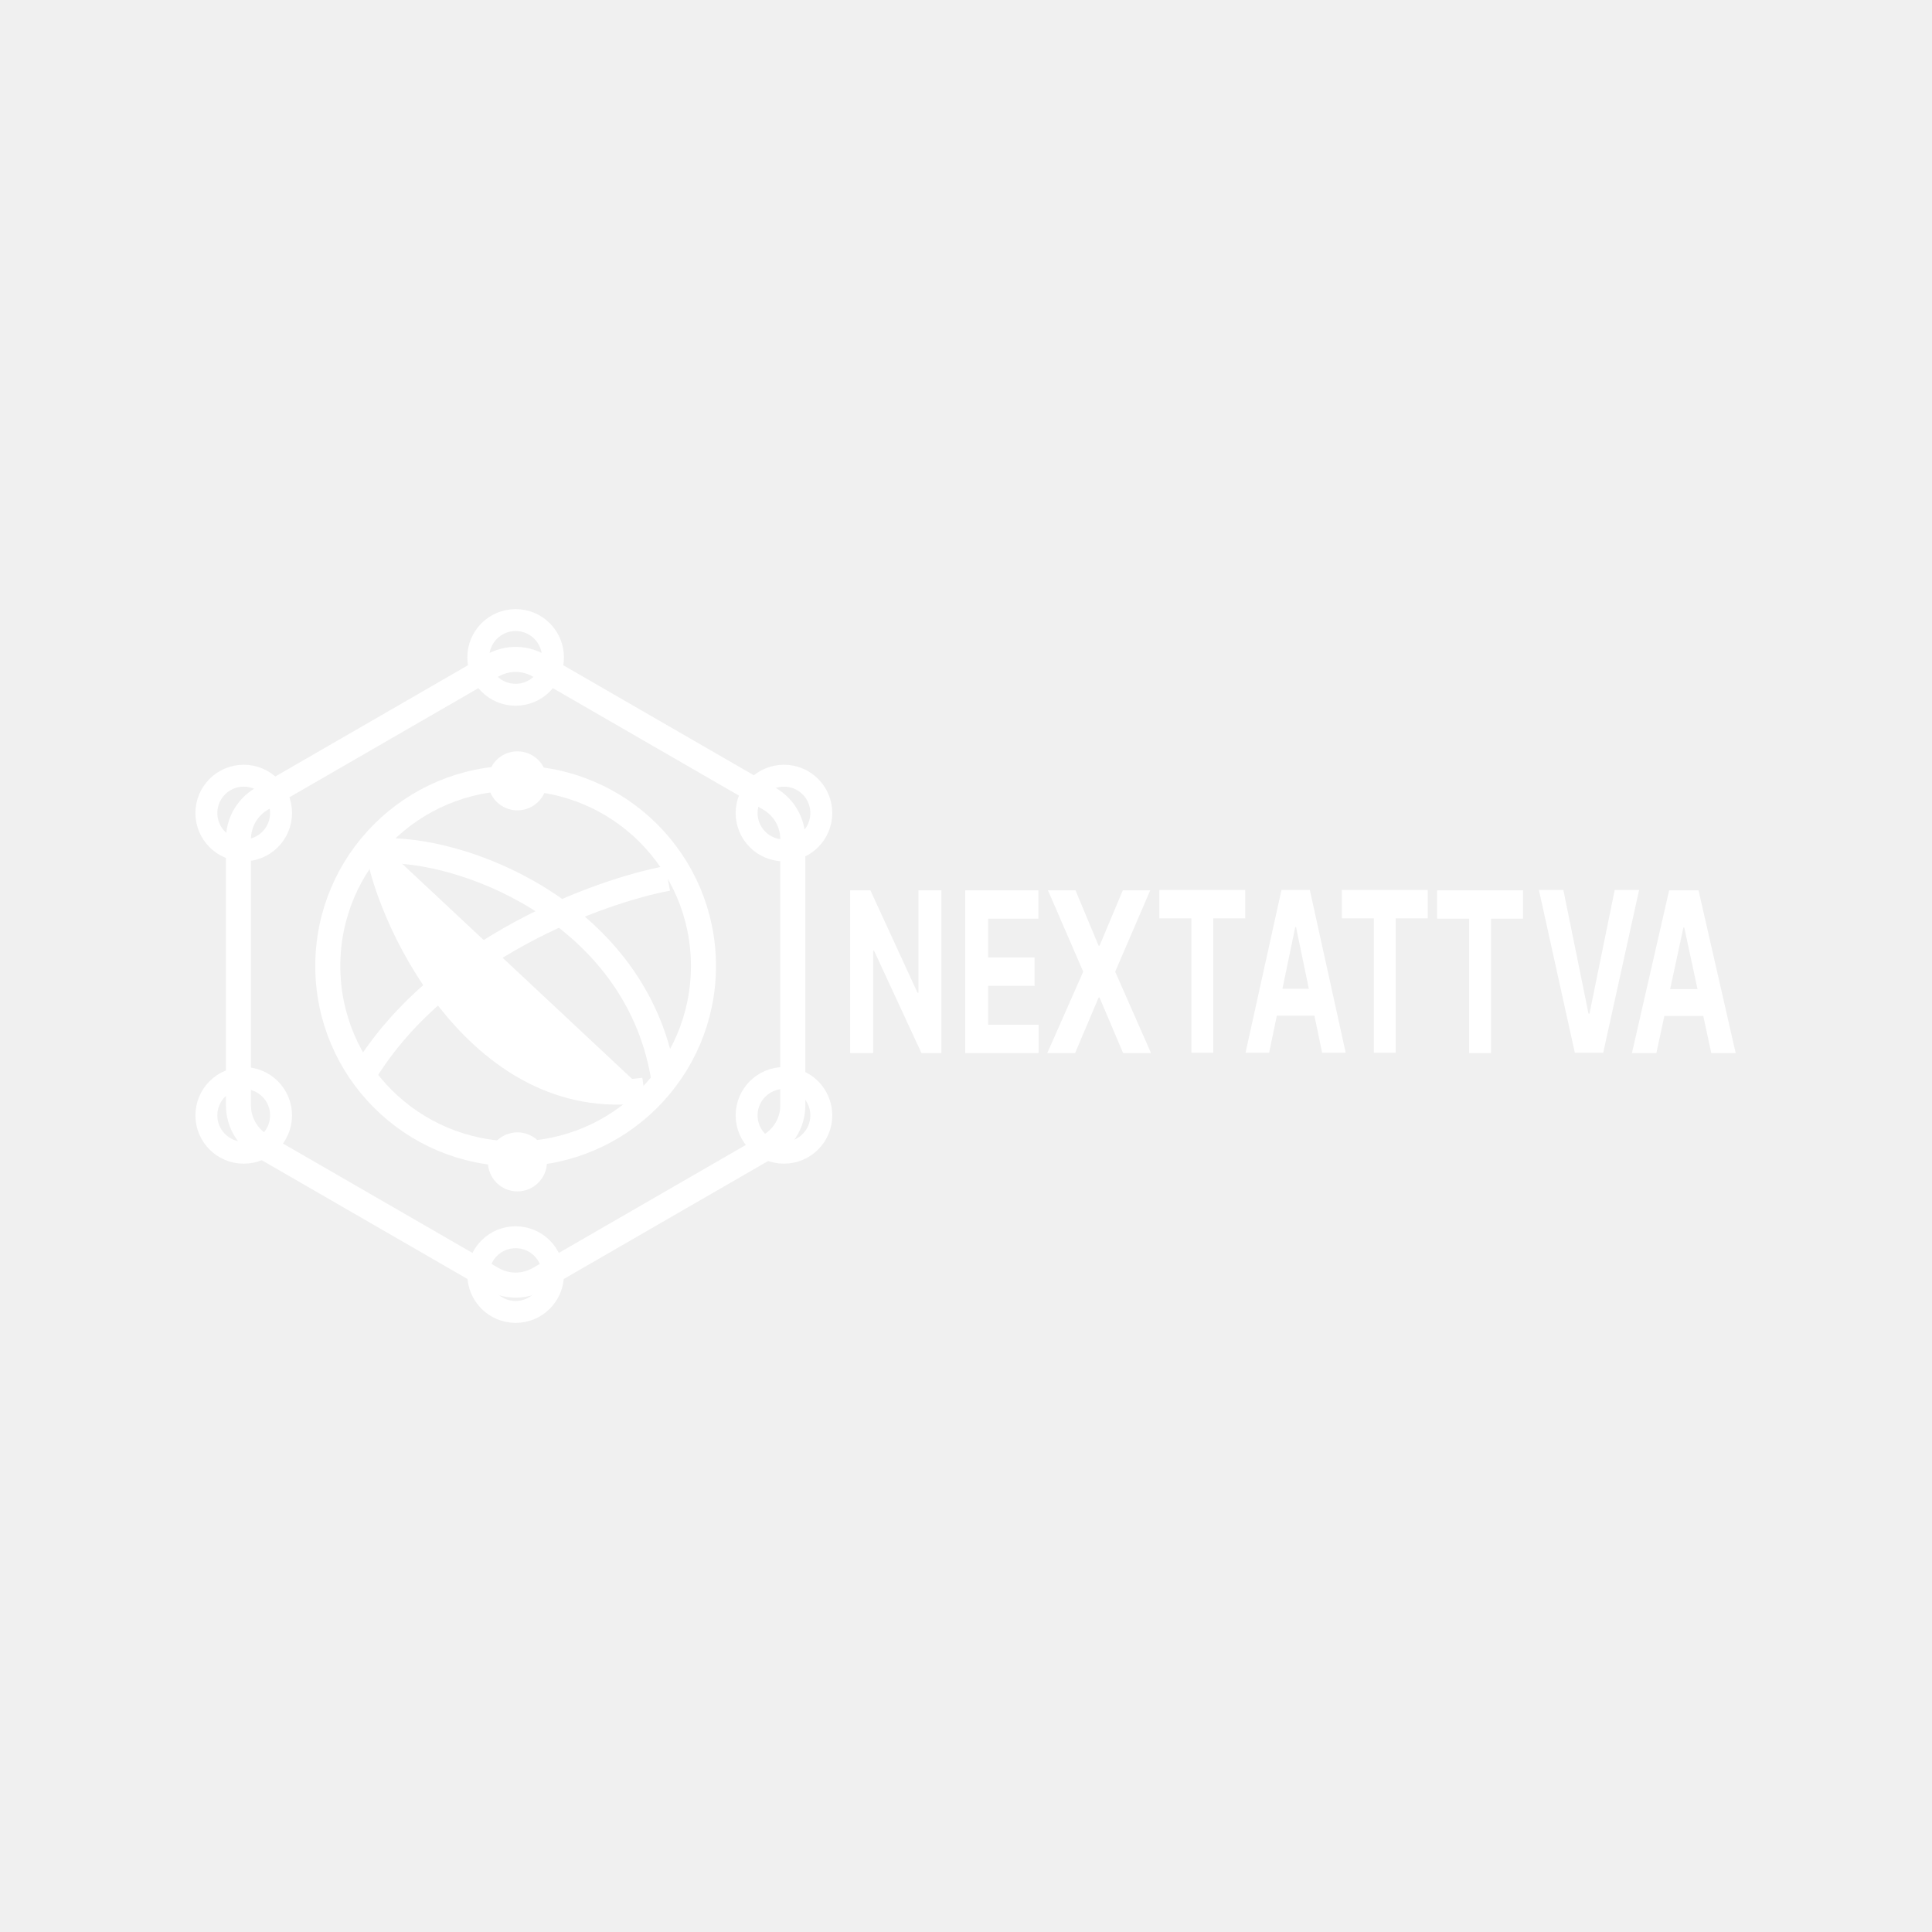
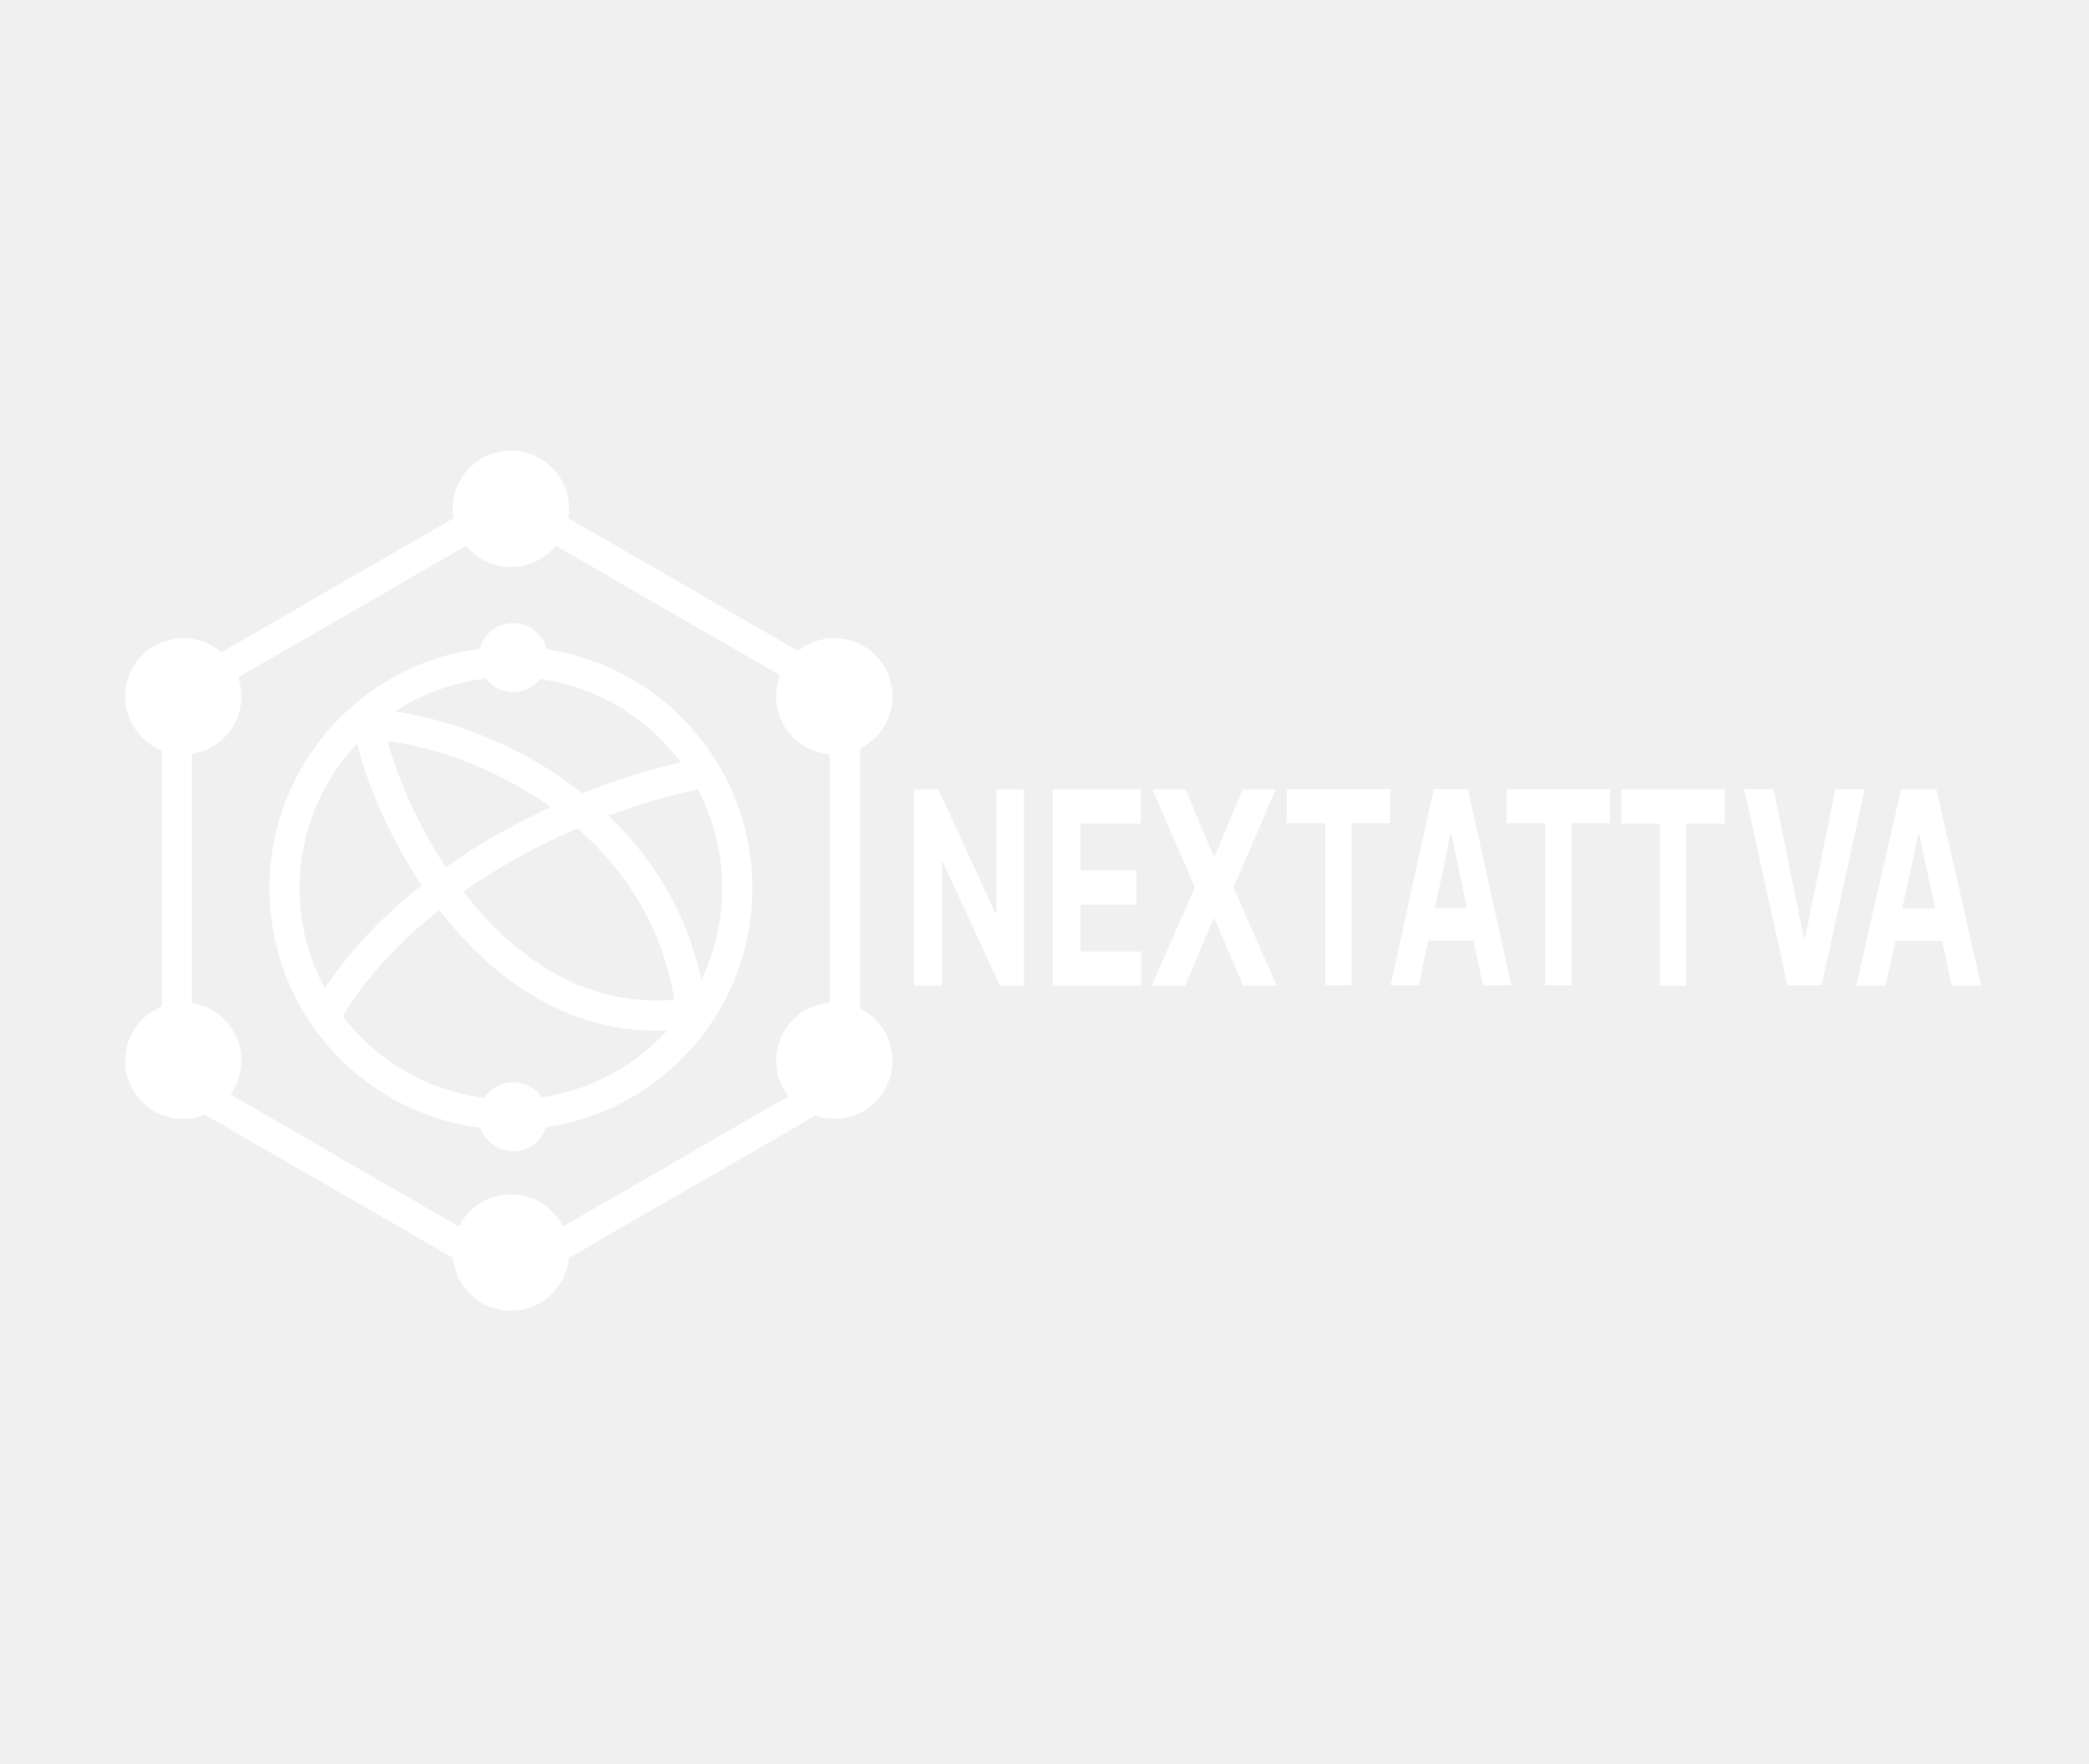
- <svg xmlns="http://www.w3.org/2000/svg" version="1.1" width="1080" height="1080" viewBox="0 0 1080 1080" xml:space="preserve">
-   <defs>
- </defs>
-   <g transform="matrix(1 0 0 1 540 540)" id="329ca50c-5201-4348-b2e4-09987dfe537e">
-     <rect style="stroke: none; stroke-width: 1; stroke-dasharray: none; stroke-linecap: butt; stroke-dashoffset: 0; stroke-linejoin: miter; stroke-miterlimit: 4; fill: rgb(255,255,255); fill-rule: nonzero; opacity: 1; visibility: hidden;" vector-effect="non-scaling-stroke" x="-540" y="-540" rx="0" ry="0" width="1080" height="1080" />
-   </g>
-   <g transform="matrix(1 0 0 1 540 540)" id="99ef60ad-4cd5-4910-8a5f-4b42a72178fd">
- </g>
-   <g transform="matrix(1 0 0 1 288.24 543.5)">
-     <path style="stroke: rgb(255,255,255); stroke-width: 14; stroke-dasharray: none; stroke-linecap: butt; stroke-dashoffset: 0; stroke-linejoin: miter; stroke-miterlimit: 4; fill: rgb(255,255,255); fill-opacity: 0; fill-rule: nonzero; opacity: 1;" vector-effect="non-scaling-stroke" transform=" translate(-237, -412)" d="M 223.965 240.608 C 232.031 235.952 241.969 235.952 250.035 240.608 L 378.911 315.016 C 386.977 319.673 391.946 328.279 391.946 337.593 L 391.946 486.407 C 391.946 495.721 386.977 504.327 378.911 508.984 L 250.035 583.392 C 241.969 588.048 232.031 588.048 223.965 583.392 L 95.089 508.984 C 87.023 504.327 82.054 495.721 82.054 486.407 L 82.054 337.593 C 82.054 328.279 87.023 319.673 95.089 315.016 L 223.965 240.608 Z" stroke-linecap="round" />
-   </g>
-   <g transform="matrix(1 0 0 1 288.24 367.5)">
-     <circle style="stroke: rgb(255,255,255); stroke-width: 12.248; stroke-dasharray: none; stroke-linecap: butt; stroke-dashoffset: 0; stroke-linejoin: miter; stroke-miterlimit: 4; fill: rgb(255,255,255); fill-opacity: 0; fill-rule: nonzero; opacity: 1;" vector-effect="non-scaling-stroke" cx="0" cy="0" r="20.876" />
-   </g>
-   <g transform="matrix(1 0 0 1 136.24 454.5)">
-     <circle style="stroke: rgb(255,255,255); stroke-width: 12.248; stroke-dasharray: none; stroke-linecap: butt; stroke-dashoffset: 0; stroke-linejoin: miter; stroke-miterlimit: 4; fill: rgb(255,255,255); fill-opacity: 0.01; fill-rule: nonzero; opacity: 1;" vector-effect="non-scaling-stroke" cx="0" cy="0" r="20.876" />
-   </g>
-   <g transform="matrix(1 0 0 1 288.24 712.5)">
-     <circle style="stroke: rgb(255,255,255); stroke-width: 12.248; stroke-dasharray: none; stroke-linecap: butt; stroke-dashoffset: 0; stroke-linejoin: miter; stroke-miterlimit: 4; fill: rgb(255,255,255); fill-opacity: 0; fill-rule: nonzero; opacity: 1;" vector-effect="non-scaling-stroke" cx="0" cy="0" r="20.876" />
-   </g>
-   <g transform="matrix(1 0 0 1 136.24 623.5)">
-     <circle style="stroke: rgb(255,255,255); stroke-width: 12.248; stroke-dasharray: none; stroke-linecap: butt; stroke-dashoffset: 0; stroke-linejoin: miter; stroke-miterlimit: 4; fill: rgb(255,255,255); fill-opacity: 0.04; fill-rule: nonzero; opacity: 1;" vector-effect="non-scaling-stroke" cx="0" cy="0" r="20.876" />
-   </g>
-   <g transform="matrix(1 0 0 1 438.24 623.5)">
-     <circle style="stroke: rgb(255,255,255); stroke-width: 12.248; stroke-dasharray: none; stroke-linecap: butt; stroke-dashoffset: 0; stroke-linejoin: miter; stroke-miterlimit: 4; fill: rgb(255,255,255); fill-opacity: 0.03; fill-rule: nonzero; opacity: 1;" vector-effect="non-scaling-stroke" cx="0" cy="0" r="20.876" />
-   </g>
-   <g transform="matrix(1 0 0 1 438.24 454.5)">
-     <circle style="stroke: rgb(255,255,255); stroke-width: 12.248; stroke-dasharray: none; stroke-linecap: butt; stroke-dashoffset: 0; stroke-linejoin: miter; stroke-miterlimit: 4; fill: rgb(255,255,255); fill-opacity: 0; fill-rule: nonzero; opacity: 1;" vector-effect="non-scaling-stroke" cx="0" cy="0" r="20.876" />
-   </g>
-   <g transform="matrix(1 0 0 1 288.24 540)">
-     <circle style="stroke: rgb(255,255,255); stroke-width: 14; stroke-dasharray: none; stroke-linecap: butt; stroke-dashoffset: 0; stroke-linejoin: miter; stroke-miterlimit: 4; fill: none; fill-rule: nonzero; opacity: 1;" vector-effect="non-scaling-stroke" cx="0" cy="0" r="105" />
-   </g>
-   <g transform="matrix(1 0 0 1 288.74 545.05)">
-     <path style="stroke: rgb(255,255,255); stroke-width: 14; stroke-dasharray: none; stroke-linecap: butt; stroke-dashoffset: 0; stroke-linejoin: miter; stroke-miterlimit: 4; fill: none; fill-rule: nonzero; opacity: 1;" vector-effect="non-scaling-stroke" transform=" translate(-237.5, -413.55)" d="M 322 359.5 C 284.667 366.5 196.2 398.006 153 467.606" stroke-linecap="round" />
-   </g>
-   <g transform="matrix(1 0 0 1 293.99 540)">
-     <path style="stroke: rgb(255,255,255); stroke-width: 14; stroke-dasharray: none; stroke-linecap: butt; stroke-dashoffset: 0; stroke-linejoin: miter; stroke-miterlimit: 4; fill: none; fill-rule: nonzero; opacity: 1;" vector-effect="non-scaling-stroke" transform=" translate(-242.75, -400.05)" d="M 165.5 335.606 C 213.5 335.606 306.4 373.7 320 464.5" stroke-linecap="round" />
-   </g>
-   <g transform="matrix(1 0 0 1 285.3 540)">
-     <path style="stroke: rgb(255,255,255); stroke-width: 14; stroke-dasharray: none; stroke-linecap: butt; stroke-dashoffset: 0; stroke-linejoin: miter; stroke-miterlimit: 4; fill: rgb(255,255,255); fill-rule: nonzero; opacity: 1;" vector-effect="non-scaling-stroke" transform=" translate(-244.75, -400.6)" d="M 170 330.106 C 174 370.106 225.785 483.338 319.5 470" stroke-linecap="round" />
-   </g>
-   <g transform="matrix(1 0 0 1 289.24 436.5)">
-     <circle style="stroke: rgb(255,255,255); stroke-width: 1; stroke-dasharray: none; stroke-linecap: butt; stroke-dashoffset: 0; stroke-linejoin: miter; stroke-miterlimit: 4; fill: rgb(255,255,255); fill-rule: nonzero; opacity: 1;" vector-effect="non-scaling-stroke" cx="0" cy="0" r="16" />
-   </g>
-   <g transform="matrix(1 0 0 1 289.24 649.5)">
-     <circle style="stroke: rgb(255,255,255); stroke-width: 1; stroke-dasharray: none; stroke-linecap: butt; stroke-dashoffset: 0; stroke-linejoin: miter; stroke-miterlimit: 4; fill: rgb(255,255,255); fill-rule: nonzero; opacity: 1;" vector-effect="non-scaling-stroke" cx="0" cy="0" r="16" />
-   </g>
-   <g transform="matrix(1 0 0 1 560.07 543.18)">
-     <path style="stroke: none; stroke-width: 1; stroke-dasharray: none; stroke-linecap: butt; stroke-dashoffset: 0; stroke-linejoin: miter; stroke-miterlimit: 4; fill: rgb(255,255,255); fill-rule: nonzero; opacity: 1;" vector-effect="non-scaling-stroke" transform=" translate(-508.83, -411.68)" d="M 488.327 457.182 L 488.327 366.182 L 529.209 366.182 L 529.209 382.044 L 501.154 382.044 L 501.154 403.728 L 527.105 403.728 L 527.105 419.591 L 501.154 419.591 L 501.154 441.319 L 529.327 441.319 L 529.327 457.182 L 488.327 457.182 Z" stroke-linecap="round" />
-   </g>
-   <g transform="matrix(1 0 0 1 614.43 543.18)">
-     <path style="stroke: none; stroke-width: 1; stroke-dasharray: none; stroke-linecap: butt; stroke-dashoffset: 0; stroke-linejoin: miter; stroke-miterlimit: 4; fill: rgb(255,255,255); fill-rule: nonzero; opacity: 1;" vector-effect="non-scaling-stroke" transform=" translate(-563.19, -411.68)" d="M 549.96 366.182 L 562.908 397.196 L 563.41 397.196 L 576.421 366.182 L 591.752 366.182 L 572.157 411.682 L 592.19 457.182 L 576.577 457.182 L 563.41 426.123 L 562.908 426.123 L 549.741 457.182 L 534.19 457.182 L 554.287 411.682 L 534.567 366.182 L 549.96 366.182 Z" stroke-linecap="round" />
-   </g>
-   <g transform="matrix(1 0 0 1 672.09 543)">
-     <path style="stroke: none; stroke-width: 1; stroke-dasharray: none; stroke-linecap: butt; stroke-dashoffset: 0; stroke-linejoin: miter; stroke-miterlimit: 4; fill: rgb(255,255,255); fill-rule: nonzero; opacity: 1;" vector-effect="non-scaling-stroke" transform=" translate(-620.84, -411.5)" d="M 596.844 381.863 L 596.844 366 L 644.844 366 L 644.844 381.863 L 626.951 381.863 L 626.951 457 L 614.737 457 L 614.737 381.863 L 596.844 381.863 Z" stroke-linecap="round" />
-   </g>
-   <g transform="matrix(1 0 0 1 724.26 543)">
-     <path style="stroke: none; stroke-width: 1; stroke-dasharray: none; stroke-linecap: butt; stroke-dashoffset: 0; stroke-linejoin: miter; stroke-miterlimit: 4; fill: rgb(255,255,255); fill-rule: nonzero; opacity: 1;" vector-effect="non-scaling-stroke" transform=" translate(-673.01, -411.5)" d="M 658.194 457 L 645.011 457 L 665.098 366 L 680.952 366 L 701.011 457 L 687.828 457 L 673.253 386.795 L 672.798 386.795 L 658.194 457 Z M 657.37 421.231 L 688.51 421.231 L 688.51 436.25 L 657.37 436.25 L 657.37 421.231 Z" stroke-linecap="round" />
-   </g>
-   <g transform="matrix(1 0 0 1 941.26 543.18)">
-     <path style="stroke: none; stroke-width: 1; stroke-dasharray: none; stroke-linecap: butt; stroke-dashoffset: 0; stroke-linejoin: miter; stroke-miterlimit: 4; fill: rgb(255,255,255); fill-rule: nonzero; opacity: 1;" vector-effect="non-scaling-stroke" transform=" translate(-890.01, -411.68)" d="M 874.665 457.182 L 861.011 457.182 L 881.816 366.182 L 898.236 366.182 L 919.011 457.182 L 905.357 457.182 L 890.261 386.977 L 889.791 386.977 L 874.665 457.182 Z M 873.812 421.413 L 906.063 421.413 L 906.063 436.431 L 873.812 436.431 L 873.812 421.413 Z" stroke-linecap="round" />
-   </g>
-   <g transform="matrix(1 0 0 1 774.09 543)">
-     <path style="stroke: none; stroke-width: 1; stroke-dasharray: none; stroke-linecap: butt; stroke-dashoffset: 0; stroke-linejoin: miter; stroke-miterlimit: 4; fill: rgb(255,255,255); fill-rule: nonzero; opacity: 1;" vector-effect="non-scaling-stroke" transform=" translate(-722.84, -411.5)" d="M 698.844 381.863 L 698.844 366 L 746.844 366 L 746.844 381.863 L 728.951 381.863 L 728.951 457 L 716.737 457 L 716.737 381.863 L 698.844 381.863 Z" stroke-linecap="round" />
-   </g>
-   <g transform="matrix(1 0 0 1 827.36 543.18)">
-     <path style="stroke: none; stroke-width: 1; stroke-dasharray: none; stroke-linecap: butt; stroke-dashoffset: 0; stroke-linejoin: miter; stroke-miterlimit: 4; fill: rgb(255,255,255); fill-rule: nonzero; opacity: 1;" vector-effect="non-scaling-stroke" transform=" translate(-776.11, -411.68)" d="M 752.111 382.044 L 752.111 366.182 L 800.111 366.182 L 800.111 382.044 L 782.218 382.044 L 782.218 457.182 L 770.004 457.182 L 770.004 382.044 L 752.111 382.044 Z" stroke-linecap="round" />
-   </g>
-   <g transform="matrix(1 0 0 1 888.26 543)">
-     <path style="stroke: none; stroke-width: 1; stroke-dasharray: none; stroke-linecap: butt; stroke-dashoffset: 0; stroke-linejoin: miter; stroke-miterlimit: 4; fill: rgb(255,255,255); fill-rule: nonzero; opacity: 1;" vector-effect="non-scaling-stroke" transform=" translate(-837.01, -411.5)" d="M 822.677 366 L 836.741 435.139 L 837.281 435.139 L 851.373 366 L 865.011 366 L 844.952 457 L 829.098 457 L 809.011 366 L 822.677 366 Z" stroke-linecap="round" />
-   </g>
-   <g transform="matrix(1 0 0 1 500.74 543.18)">
-     <path style="stroke: none; stroke-width: 1; stroke-dasharray: none; stroke-linecap: butt; stroke-dashoffset: 0; stroke-linejoin: miter; stroke-miterlimit: 4; fill: rgb(255,255,255); fill-rule: nonzero; opacity: 1;" vector-effect="non-scaling-stroke" transform=" translate(-449.5, -411.68)" d="M 475 366.182 L 475 457.182 L 463.865 457.182 L 437.338 399.907 L 436.891 399.907 L 436.891 457.182 L 424 457.182 L 424 366.182 L 435.313 366.182 L 461.632 423.412 L 462.168 423.412 L 462.168 366.182 L 475 366.182 Z" stroke-linecap="round" />
-   </g>
-   <g transform="matrix(NaN NaN NaN NaN 0 0)">
-     <g style="">
- </g>
-   </g>
-   <g transform="matrix(NaN NaN NaN NaN 0 0)">
-     <g style="">
- </g>
-   </g>
-   <g transform="matrix(NaN NaN NaN NaN 0 0)">
-     <g style="">
- </g>
-   </g>
-   <g transform="matrix(NaN NaN NaN NaN 0 0)">
-     <g style="">
- </g>
-   </g>
-   <g transform="matrix(NaN NaN NaN NaN 0 0)">
-     <g style="">
- </g>
-   </g>
-   <g transform="matrix(NaN NaN NaN NaN 0 0)">
-     <g style="">
- </g>
-   </g>
-   <g transform="matrix(NaN NaN NaN NaN 0 0)">
-     <g style="">
- </g>
-   </g>
-   <g transform="matrix(NaN NaN NaN NaN 0 0)">
-     <g style="">
- </g>
-   </g>
-   <g transform="matrix(NaN NaN NaN NaN 0 0)">
-     <g style="">
- </g>
-   </g>
-   <g transform="matrix(NaN NaN NaN NaN 0 0)">
-     <g style="">
- </g>
-   </g>
-   <g transform="matrix(NaN NaN NaN NaN 0 0)">
-     <g style="">
- </g>
-   </g>
-   <g transform="matrix(NaN NaN NaN NaN 0 0)">
-     <g style="">
- </g>
-   </g>
-   <g transform="matrix(NaN NaN NaN NaN 0 0)">
-     <g style="">
- </g>
-   </g>
-   <g transform="matrix(NaN NaN NaN NaN 0 0)">
-     <g style="">
- </g>
-   </g>
-   <g transform="matrix(NaN NaN NaN NaN 0 0)">
-     <g style="">
- </g>
-   </g>
-   <g transform="matrix(NaN NaN NaN NaN 0 0)">
-     <g style="">
- </g>
-   </g>
-   <g transform="matrix(NaN NaN NaN NaN 0 0)">
-     <g style="">
- </g>
-   </g>
-   <g transform="matrix(NaN NaN NaN NaN 0 0)">
-     <g style="">
- </g>
-   </g>
-   <g transform="matrix(NaN NaN NaN NaN 0 0)">
-     <g style="">
- </g>
-   </g>
-   <g transform="matrix(NaN NaN NaN NaN 0 0)">
-     <g style="">
- </g>
-   </g>
-   <g transform="matrix(NaN NaN NaN NaN 0 0)">
-     <g style="">
- </g>
-   </g>
-   <g transform="matrix(NaN NaN NaN NaN 0 0)">
-     <g style="">
- </g>
-   </g>
-   <g transform="matrix(NaN NaN NaN NaN 0 0)">
-     <g style="">
- </g>
-   </g>
-   <g transform="matrix(NaN NaN NaN NaN 0 0)">
-     <g style="">
- </g>
-   </g>
-   <g transform="matrix(NaN NaN NaN NaN 0 0)">
-     <g style="">
- </g>
-   </g>
-   <g transform="matrix(NaN NaN NaN NaN 0 0)">
-     <g style="">
- </g>
-   </g>
-   <g transform="matrix(NaN NaN NaN NaN 0 0)">
-     <g style="">
- </g>
-   </g>
-   <g transform="matrix(NaN NaN NaN NaN 0 0)">
-     <g style="">
- </g>
-   </g>
-   <g transform="matrix(NaN NaN NaN NaN 0 0)">
-     <g style="">
- </g>
-   </g>
-   <g transform="matrix(NaN NaN NaN NaN 0 0)">
-     <g style="">
- </g>
-   </g>
-   <g transform="matrix(NaN NaN NaN NaN 0 0)">
-     <g style="">
- </g>
-   </g>
-   <g transform="matrix(NaN NaN NaN NaN 0 0)">
-     <g style="">
- </g>
-   </g>
-   <g transform="matrix(NaN NaN NaN NaN 0 0)">
-     <g style="">
- </g>
-   </g>
-   <g transform="matrix(NaN NaN NaN NaN 0 0)">
-     <g style="">
- </g>
-   </g>
-   <g transform="matrix(NaN NaN NaN NaN 0 0)">
-     <g style="">
- </g>
-   </g>
-   <g transform="matrix(NaN NaN NaN NaN 0 0)">
-     <g style="">
- </g>
-   </g>
-   <g transform="matrix(NaN NaN NaN NaN 0 0)">
-     <g style="">
- </g>
-   </g>
-   <g transform="matrix(NaN NaN NaN NaN 0 0)">
-     <g style="">
- </g>
-   </g>
-   <g transform="matrix(NaN NaN NaN NaN 0 0)">
-     <g style="">
- </g>
-   </g>
-   <g transform="matrix(NaN NaN NaN NaN 0 0)">
-     <g style="">
- </g>
-   </g>
-   <g transform="matrix(NaN NaN NaN NaN 0 0)">
-     <g style="">
- </g>
-   </g>
-   <g transform="matrix(NaN NaN NaN NaN 0 0)">
-     <g style="">
- </g>
-   </g>
-   <g transform="matrix(NaN NaN NaN NaN 0 0)">
-     <g style="">
- </g>
-   </g>
-   <g transform="matrix(NaN NaN NaN NaN 0 0)">
-     <g style="">
- </g>
-   </g>
-   <g transform="matrix(NaN NaN NaN NaN 0 0)">
-     <g style="">
- </g>
-   </g>
-   <g transform="matrix(NaN NaN NaN NaN 0 0)">
-     <g style="">
- </g>
-   </g>
-   <g transform="matrix(NaN NaN NaN NaN 0 0)">
-     <g style="">
- </g>
-   </g>
-   <g transform="matrix(NaN NaN NaN NaN 0 0)">
-     <g style="">
- </g>
-   </g>
-   <g transform="matrix(NaN NaN NaN NaN 0 0)">
-     <g style="">
- </g>
-   </g>
-   <g transform="matrix(NaN NaN NaN NaN 0 0)">
-     <g style="">
- </g>
-   </g>
-   <g transform="matrix(NaN NaN NaN NaN 0 0)">
-     <g style="">
- </g>
-   </g>
-   <g transform="matrix(NaN NaN NaN NaN 0 0)">
-     <g style="">
- </g>
-   </g>
-   <g transform="matrix(NaN NaN NaN NaN 0 0)">
-     <g style="">
- </g>
-   </g>
-   <g transform="matrix(NaN NaN NaN NaN 0 0)">
-     <g style="">
- </g>
-   </g>
+ <svg xmlns="http://www.w3.org/2000/svg" width="969" height="818" viewBox="0 0 969 818" fill="none">
+   <path d="M223.965 240.608C232.031 235.952 241.969 235.952 250.035 240.608L378.911 315.016C386.977 319.673 391.946 328.279 391.946 337.593V486.407C391.946 495.721 386.977 504.327 378.911 508.984L250.035 583.392C241.969 588.048 232.031 588.048 223.965 583.392L95.089 508.984C87.023 504.327 82.054 495.721 82.054 486.407V337.593C82.054 328.279 87.023 319.673 95.089 315.016L223.965 240.608Z" stroke="#FFFFFF" stroke-width="14" />
+   <circle cx="237" cy="236" r="20.876" fill="white" stroke="#FFFFFF" stroke-width="12.248" />
+   <circle cx="85" cy="323" r="20.876" fill="white" stroke="#FFFFFF" stroke-width="12.248" />
+   <circle cx="237" cy="581" r="20.876" fill="white" stroke="#FFFFFF" stroke-width="12.248" />
+   <circle cx="85" cy="492" r="20.876" fill="white" stroke="#FFFFFF" stroke-width="12.248" />
+   <circle cx="387" cy="492" r="20.876" fill="white" stroke="#FFFFFF" stroke-width="12.248" />
+   <circle cx="387" cy="323" r="20.876" fill="white" stroke="#FFFFFF" stroke-width="12.248" />
+   <circle cx="237" cy="412" r="105" stroke="#FFFFFF" stroke-width="14" />
+   <path d="M322 359.5C284.667 366.5 196.2 398.006 153 467.606" stroke="#FFFFFF" stroke-width="14" />
+   <path d="M165.5 335.606C213.5 335.606 306.4 373.7 320 464.5" stroke="#FFFFFF" stroke-width="14" />
+   <path d="M170 330.106C174 370.106 225.785 483.338 319.5 470" stroke="#FFFFFF" stroke-width="14" />
+   <circle cx="238" cy="305" r="16" fill="#FFFFFF" />
+   <circle cx="238" cy="518" r="16" fill="#FFFFFF" />
+   <path d="M488.327 457.182V366.182H529.209V382.044H501.154V403.728H527.105V419.591H501.154V441.319H529.327V457.182H488.327Z" fill="#FFFFFF" />
+   <path d="M549.96 366.182L562.908 397.196H563.41L576.421 366.182H591.752L572.157 411.682L592.19 457.182H576.577L563.41 426.123H562.908L549.741 457.182H534.19L554.287 411.682L534.567 366.182H549.96Z" fill="#FFFFFF" />
+   <path d="M596.844 381.863V366H644.844V381.863H626.951V457H614.737V381.863H596.844Z" fill="#FFFFFF" />
+   <path d="M658.194 457H645.011L665.098 366H680.952L701.011 457H687.828L673.253 386.795H672.798L658.194 457ZM657.37 421.231H688.51V436.25H657.37V421.231Z" fill="#FFFFFF" />
+   <path d="M874.665 457.182H861.011L881.816 366.182H898.236L919.011 457.182H905.357L890.261 386.977H889.791L874.665 457.182ZM873.812 421.413H906.063V436.431H873.812V421.413Z" fill="#FFFFFF" />
+   <path d="M698.844 381.863V366H746.844V381.863H728.951V457H716.737V381.863H698.844Z" fill="#FFFFFF" />
+   <path d="M752.111 382.044V366.182H800.111V382.044H782.218V457.182H770.004V382.044H752.111Z" fill="#FFFFFF" />
+   <path d="M822.677 366L836.741 435.139H837.281L851.373 366H865.011L844.952 457H829.098L809.011 366H822.677Z" fill="#FFFFFF" />
+   <path d="M475 366.182V457.182H463.865L437.338 399.907H436.891V457.182H424V366.182H435.313L461.632 423.412H462.168V366.182H475Z" fill="#FFFFFF" />
</svg>
